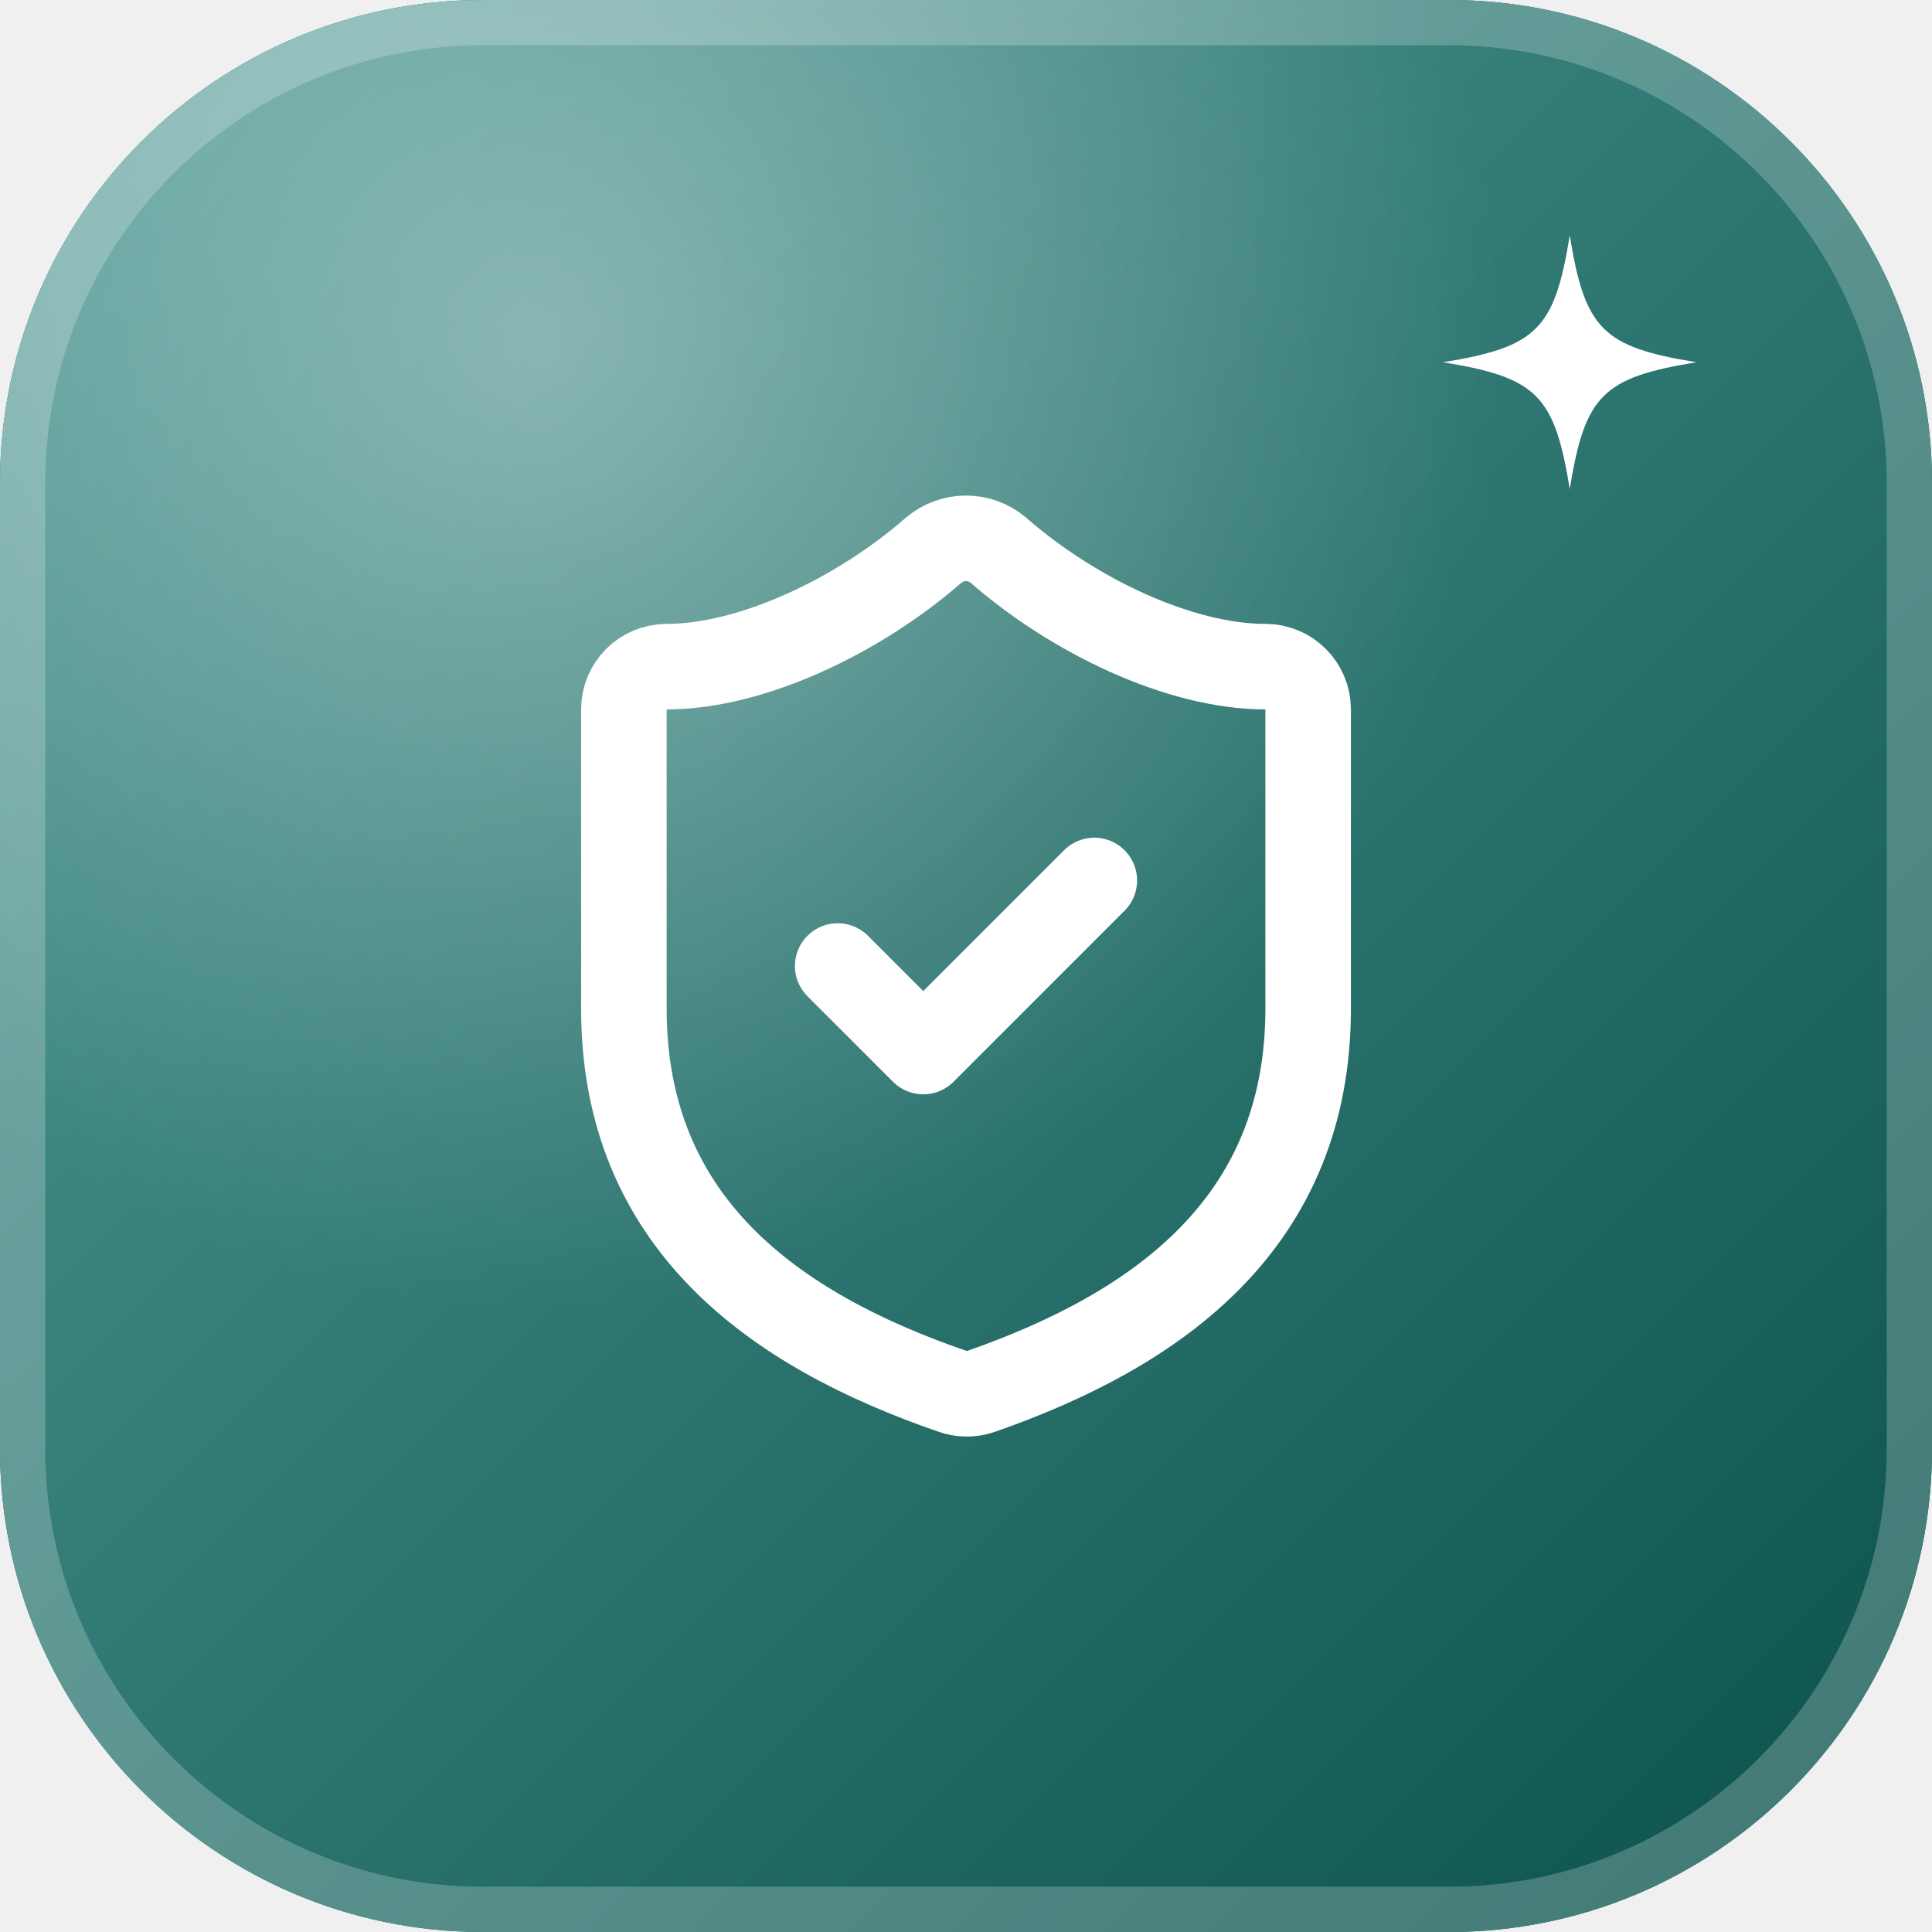
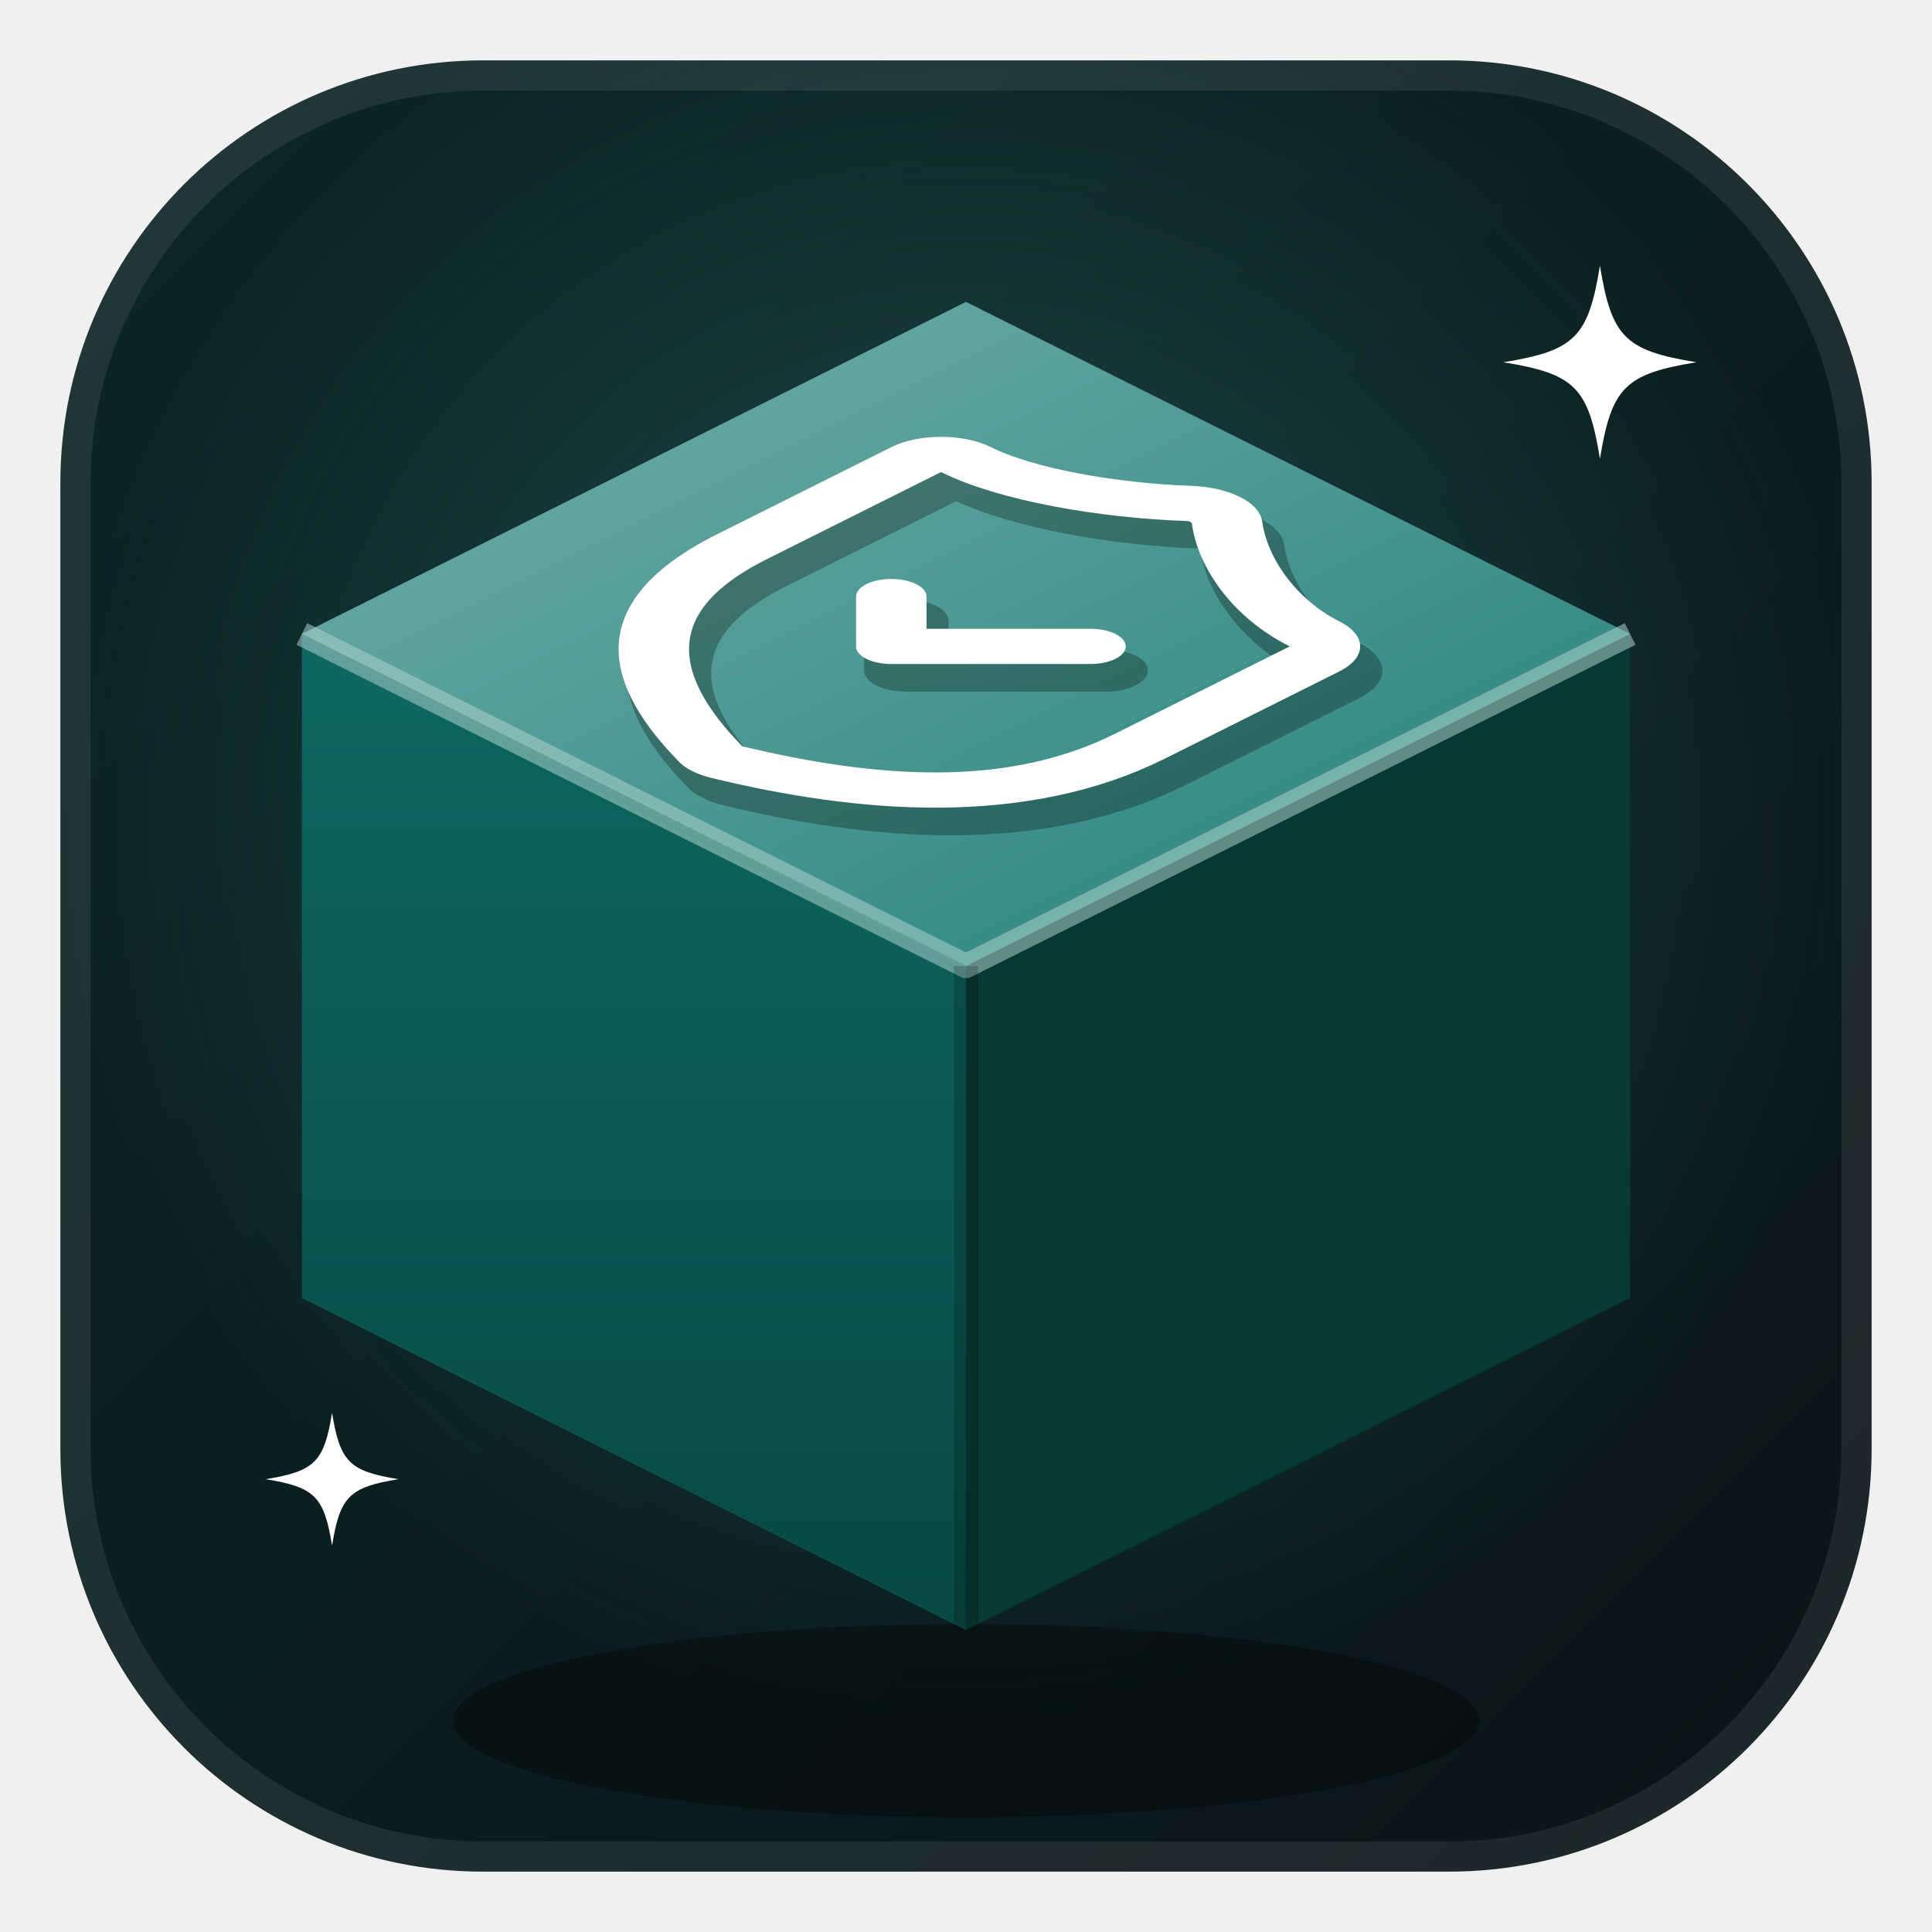
<svg xmlns="http://www.w3.org/2000/svg" viewBox="0 0 64 64" role="img" aria-hidden="true">
  <defs>
-     <linearGradient id="t" x1="0" y1="0" x2="1" y2="1">
-       <stop offset="0" stop-color="#529c97" />
-       <stop offset="1" stop-color="#0a504b" />
+     <linearGradient id="bg" x1="0" y1="0" x2="1" y2="1">
+       <stop offset="0" stop-color="#0d2628" />
+       <stop offset="1" stop-color="#091518" />
    </linearGradient>
-     <radialGradient id="h" cx=".28" cy=".18" r=".9">
-       <stop offset="0" stop-color="#ffffff" stop-opacity=".38" />
-       <stop offset=".55" stop-color="#ffffff" stop-opacity="0" />
+     <radialGradient id="halo" cx=".5" cy=".42" r=".5">
+       <stop offset="0" stop-color="#3f918b" stop-opacity=".38" />
+       <stop offset="1" stop-color="#3f918b" stop-opacity="0" />
    </radialGradient>
+     <linearGradient id="it" x1="0" y1="0" x2="1" y2="1">
+       <stop offset="0" stop-color="#74b0ab" />
+       <stop offset="1" stop-color="#22817a" />
+     </linearGradient>
+     <linearGradient id="il" x1="0" y1="0" x2="0" y2="1">
+       <stop offset="0" stop-color="#0d6861" />
+       <stop offset="1" stop-color="#094944" />
+     </linearGradient>
+     <linearGradient id="ish" x1="0" y1="0" x2="1" y2="0">
+       <stop offset="0" stop-color="#fff" stop-opacity="0" />
+       <stop offset=".5" stop-color="#fff" stop-opacity=".55" />
+       <stop offset="1" stop-color="#fff" stop-opacity="0" />
+     </linearGradient>
+     <clipPath id="ic">
+       <path d="M32 10 L54 21 L32 32 L10 21 Z" />
+     </clipPath>
  </defs>
-   <style>.g,.o,.w,.s{transform-box:fill-box;transform-origin:50% 50%}@keyframes m{0%,100%{transform:scale(1)}50%{transform:scale(1.07)}}.g{animation:m 3.6s ease-in-out infinite}@keyframes s{0%,100%{opacity:.35;transform:scale(.55) rotate(0)}50%{opacity:1;transform:scale(1) rotate(45deg)}}.s{animation:s 3s ease-in-out infinite}@media (prefers-reduced-motion:reduce){.g,.o,.w,.s,.g path,.g polyline{animation:none!important}}</style>
-   <rect width="64" height="64" rx="16" fill="#0f766e" />
-   <rect width="64" height="64" rx="16" fill="url(#t)" />
-   <rect width="64" height="64" rx="16" fill="url(#h)" />
-   <rect x=".75" y=".75" width="62.5" height="62.5" rx="15.25" fill="none" stroke="#ffffff" stroke-opacity=".22" stroke-width="1.5" />
-   <g transform="translate(15 15) scale(1.4167)">
-     <g class="g" fill="none" stroke="#ffffff" stroke-width="2" stroke-linecap="round" stroke-linejoin="round">
+   <style>.ibob,.ishadow{transform-box:fill-box;transform-origin:50% 50%}@keyframes ib{0%,100%{transform:translateY(0)}50%{transform:translateY(-2.2px)}}@keyframes isd{0%,100%{transform:scaleX(1);opacity:.35}50%{transform:scaleX(.86);opacity:.22}}@keyframes is{0%,55%{transform:translateX(0)}100%{transform:translateX(78px)}}@keyframes ig{0%,100%{opacity:.9}50%{opacity:1}}.ibob{animation:ib 4.2s ease-in-out infinite}.ishadow{animation:isd 4.2s ease-in-out infinite}.ishine{animation:is 5.5s ease-in-out infinite}.iglow{animation:ig 4.2s ease-in-out infinite}.sp{transform-box:fill-box;transform-origin:50% 50%;animation:tw 3.2s ease-in-out infinite}@keyframes tw{0%,100%{opacity:.15;transform:scale(.4) rotate(0)}50%{opacity:.95;transform:scale(1) rotate(45deg)}}@media (prefers-reduced-motion:reduce){*{animation:none!important}}</style>
+   <rect x="2" y="2" width="60" height="60" rx="14" fill="url(#bg)" />
+   <rect x="2" y="2" width="60" height="60" rx="14" fill="url(#halo)" />
+   <rect x="2.5" y="2.5" width="59" height="59" rx="13.5" fill="none" stroke="#fff" stroke-opacity=".08" />
+   <g class="ibob">
+     <ellipse cx="32" cy="57" rx="17" ry="3.2" fill="#000" opacity=".35" class="ishadow" />
+     <path d="M10 21 L32 32 V54 L10 43 Z" fill="url(#il)" />
+     <path d="M54 21 L32 32 V54 L54 43 Z" fill="#073935" />
+     <path d="M32 10 L54 21 L32 32 L10 21 Z" fill="url(#it)" />
+     <path d="M10 21 L32 32 L54 21" fill="none" stroke="#abcfcc" stroke-opacity=".55" stroke-width=".8" stroke-linejoin="round" />
+     <path d="M32 32 V54" stroke="#000" stroke-opacity=".18" stroke-width=".8" />
+     <g clip-path="url(#ic)">
+       <rect class="ishine" x="-14" y="6" width="14" height="30" fill="url(#ish)" transform="skewX(-25)" />
+     </g>
+     <g transform="translate(.5 .8)">
+       <g transform="matrix(0.825 0.4125 -0.825 0.4125 32 11.100)" fill="none" stroke="#000" stroke-opacity=".28" stroke-width="2.4" stroke-linecap="round" stroke-linejoin="round">
+         <path d="M20 13c0 5-3.5 7.5-7.66 8.95a1 1 0 0 1-.67-.01C7.5 20.5 4 18 4 13V6a1 1 0 0 1 1-1c2 0 4.5-1.2 6.24-2.72a1.17 1.17 0 0 1 1.52 0C14.51 3.81 17 5 19 5a1 1 0 0 1 1 1z" />
+         <path d="m9 12 2 2 4-4" />
+       </g>
+     </g>
+     <g class="iglow" transform="matrix(0.825 0.4125 -0.825 0.4125 32 11.100)" fill="none" stroke="#fff" stroke-width="2" stroke-linecap="round" stroke-linejoin="round">
      <path d="M20 13c0 5-3.5 7.5-7.66 8.95a1 1 0 0 1-.67-.01C7.5 20.5 4 18 4 13V6a1 1 0 0 1 1-1c2 0 4.5-1.2 6.24-2.72a1.17 1.17 0 0 1 1.52 0C14.51 3.81 17 5 19 5a1 1 0 0 1 1 1z" />
      <path d="m9 12 2 2 4-4" />
    </g>
  </g>
-   <g transform="translate(52 12) scale(.42)">
-     <path class="s" d="M0 -10 C1.2 -2.6 2.6 -1.2 10 0 C2.6 1.2 1.2 2.6 0 10 C-1.2 2.6 -2.6 1.2 -10 0 C-2.6 -1.2 -1.2 -2.6 0 -10Z" fill="#ffffff" />
+   <g transform="translate(53 12) scale(.32)">
+     <path class="sp" d="M0 -10 C1.2 -2.6 2.6 -1.2 10 0 C2.6 1.2 1.2 2.6 0 10 C-1.2 2.6 -2.6 1.2 -10 0 C-2.6 -1.2 -1.2 -2.6 0 -10Z" fill="#fff" />
+   </g>
+   <g transform="translate(11 49) scale(.22)">
+     <path class="sp" style="animation-delay:1.4s" d="M0 -10 C1.2 -2.6 2.6 -1.2 10 0 C2.6 1.2 1.2 2.6 0 10 C-1.2 2.6 -2.6 1.2 -10 0 C-2.6 -1.2 -1.2 -2.6 0 -10Z" fill="#fff" />
  </g>
</svg>
